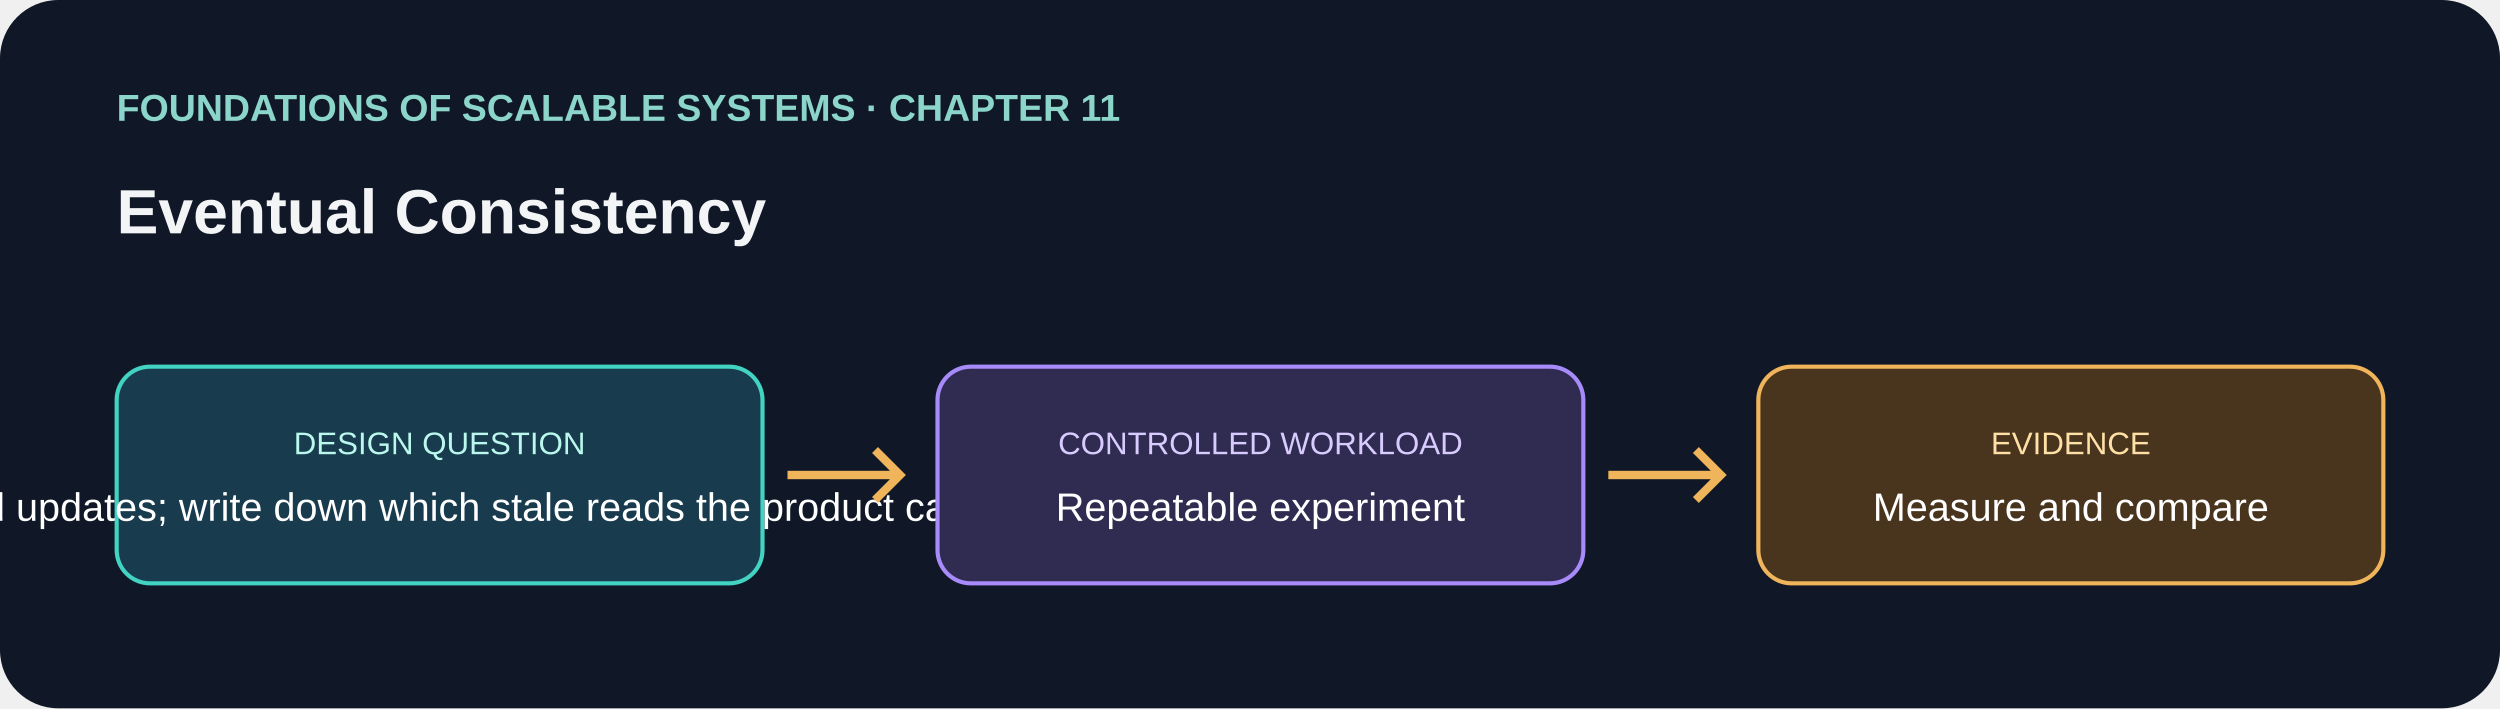
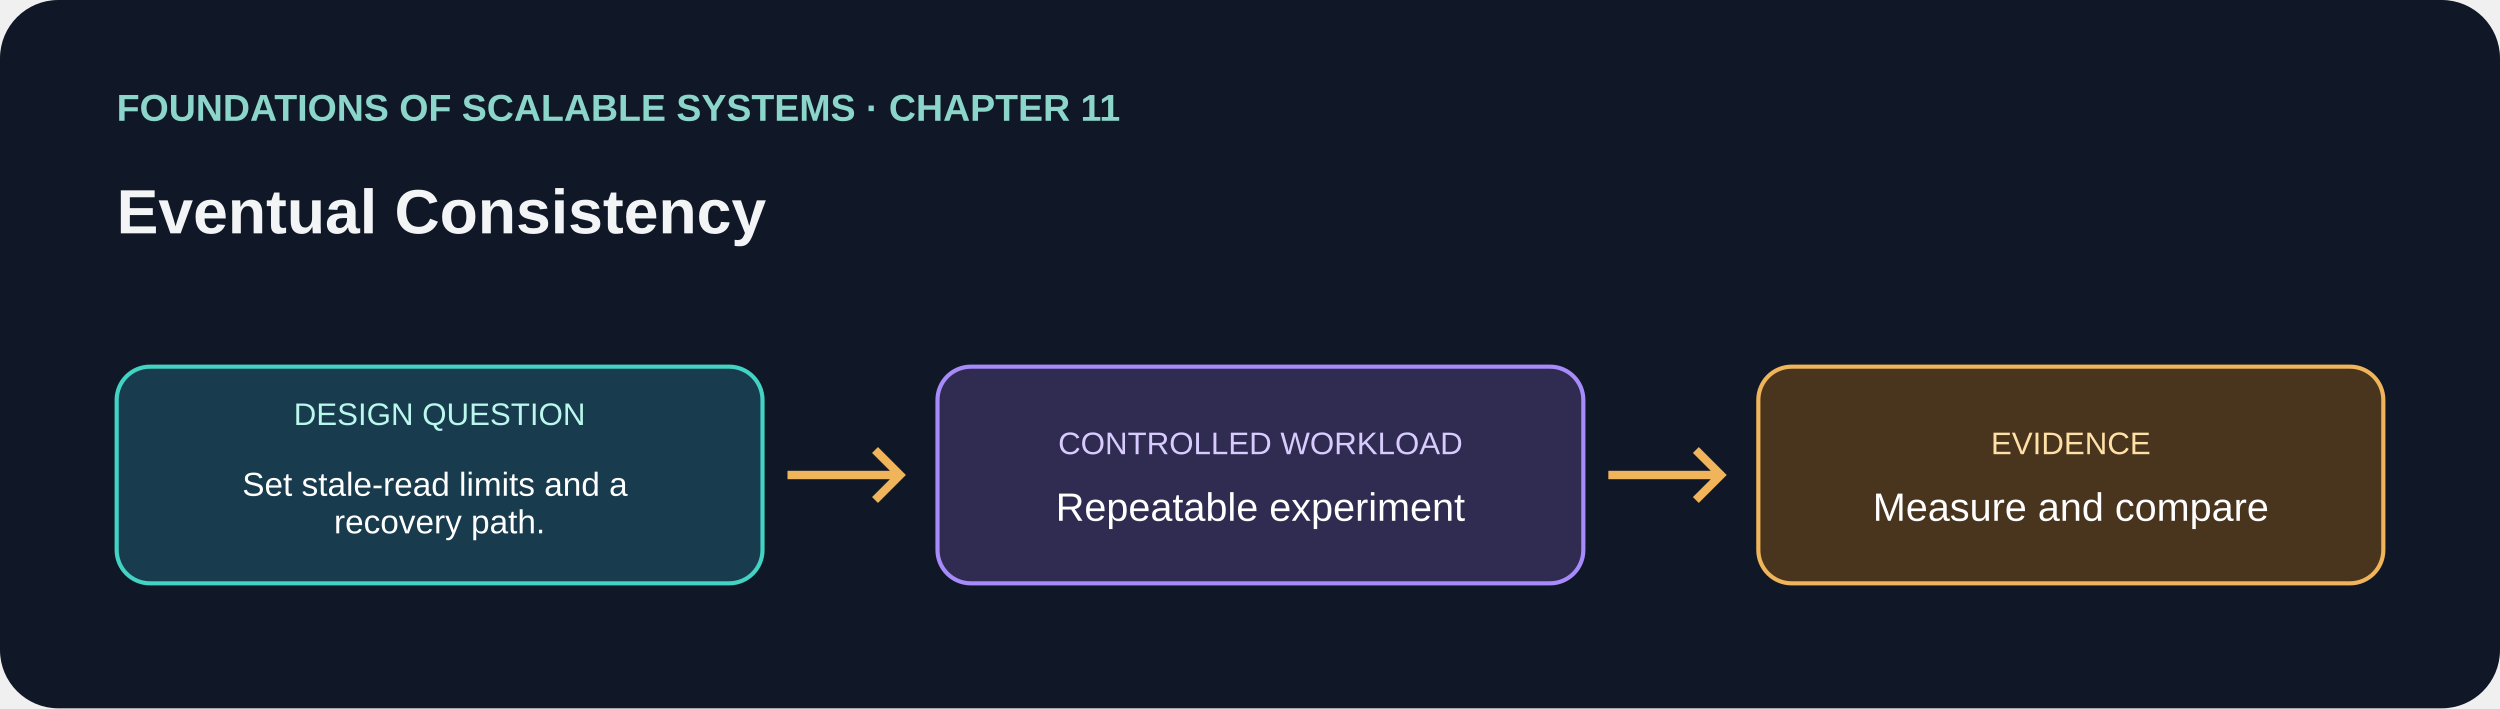
<svg xmlns="http://www.w3.org/2000/svg" width="1200" height="340" viewBox="0 0 1200 340" role="img" aria-labelledby="t d">
  <rect width="1200" height="340" rx="28" fill="#101827" />
  <text x="56" y="58" fill="#8bd5ca" font-family="Segoe UI,Arial,sans-serif" font-size="18" font-weight="700">FOUNDATIONS OF SCALABLE SYSTEMS · CHAPTER 11</text>
  <text x="56" y="112" fill="#f3f4f6" font-family="Segoe UI,Arial,sans-serif" font-size="30" font-weight="700">Eventual Consistency</text>
  <g font-family="Segoe UI,Arial,sans-serif" text-anchor="middle">
    <rect x="56" y="176" width="310" height="104" rx="16" fill="#183b4e" stroke="#42d3c2" stroke-width="2" />
-     <text x="211" y="218" fill="#baf7ed" font-size="15">DESIGN QUESTION</text>
-     <text x="211" y="250" fill="#ffffff" font-size="19">Simulate replicated reads and delayed updates; write down which stale reads the product can tolerate and how clients recover.</text>
+     <text x="211" y="204" fill="#baf7ed" font-size="15">DESIGN QUESTION</text>
+     <text x="211" y="238" fill="#ffffff" font-size="16">
+       <tspan x="211" dy="0">Set stale-read limits and a</tspan>
+       <tspan x="211" dy="18">recovery path.</tspan>
+     </text>
    <path d="M378 228h54m-12-12 12 12-12 12" fill="none" stroke="#f0b45a" stroke-width="4" />
    <rect x="450" y="176" width="310" height="104" rx="16" fill="#302b51" stroke="#a78bfa" stroke-width="2" />
    <text x="605" y="218" fill="#d8ccff" font-size="15">CONTROLLED WORKLOAD</text>
    <text x="605" y="250" fill="#ffffff" font-size="19">Repeatable experiment</text>
    <path d="M772 228h54m-12-12 12 12-12 12" fill="none" stroke="#f0b45a" stroke-width="4" />
    <rect x="844" y="176" width="300" height="104" rx="16" fill="#49341d" stroke="#f0b45a" stroke-width="2" />
    <text x="994" y="218" fill="#ffe0a6" font-size="15">EVIDENCE</text>
    <text x="994" y="250" fill="#ffffff" font-size="19">Measure and compare</text>
  </g>
</svg>
